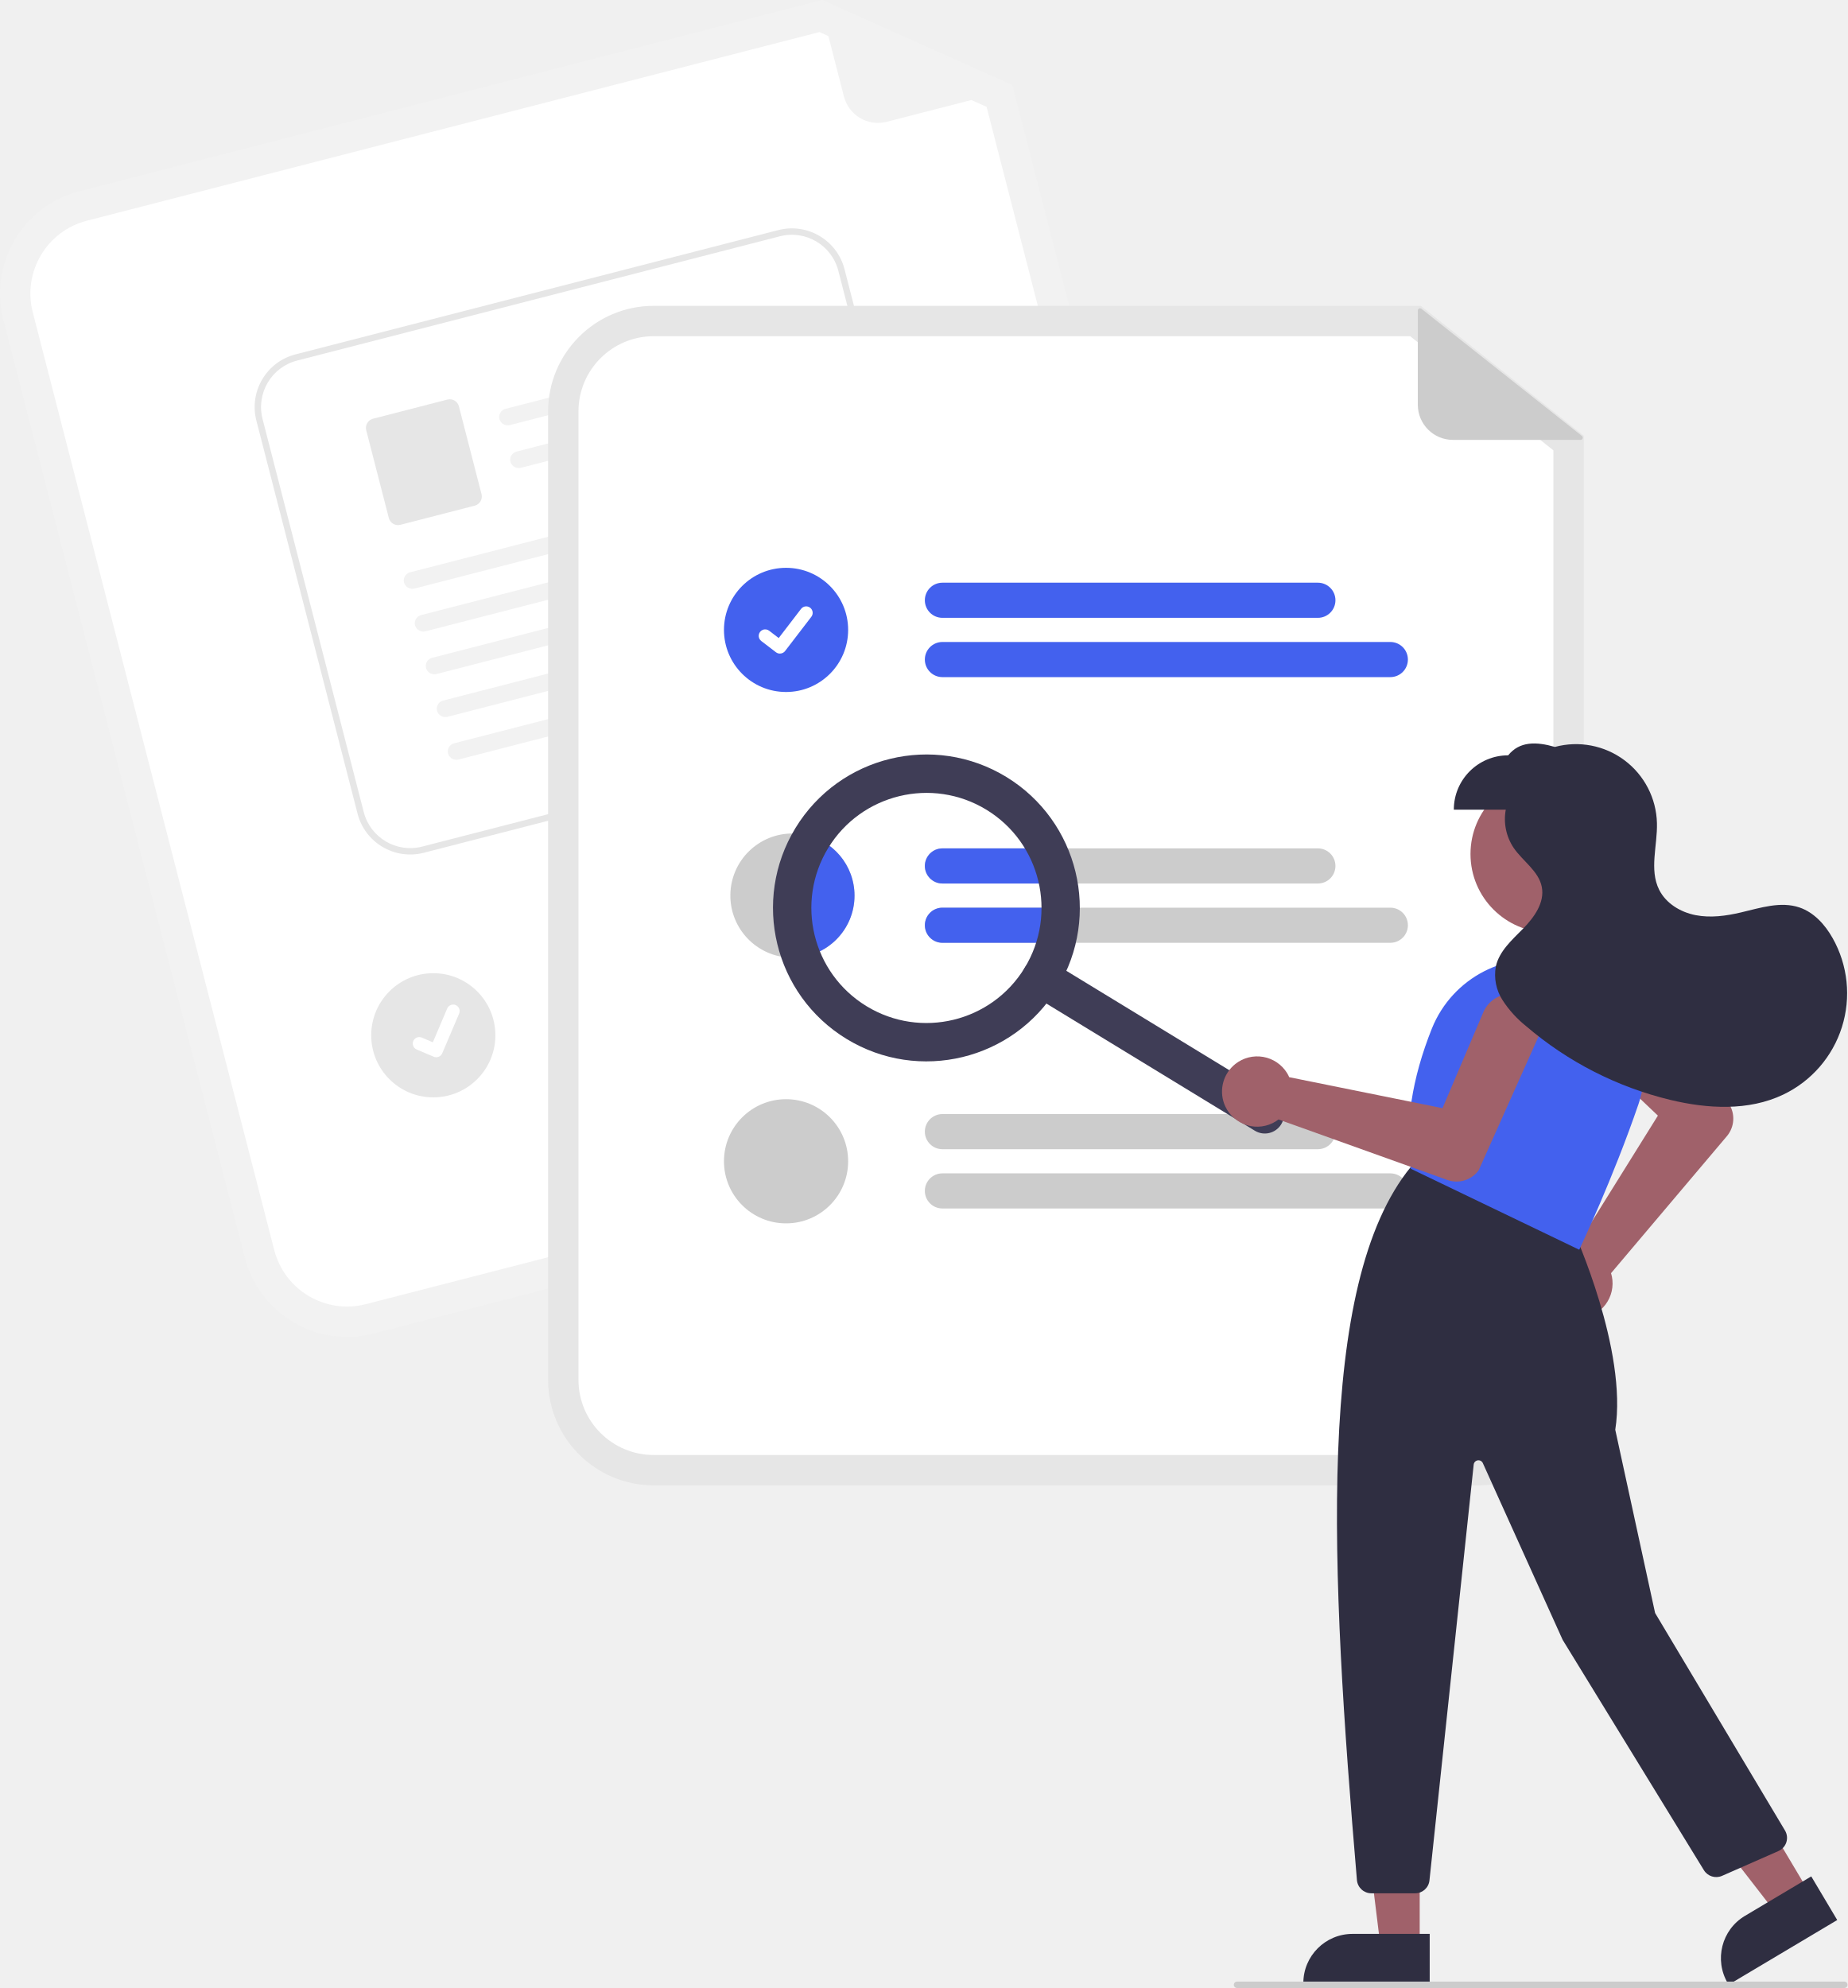
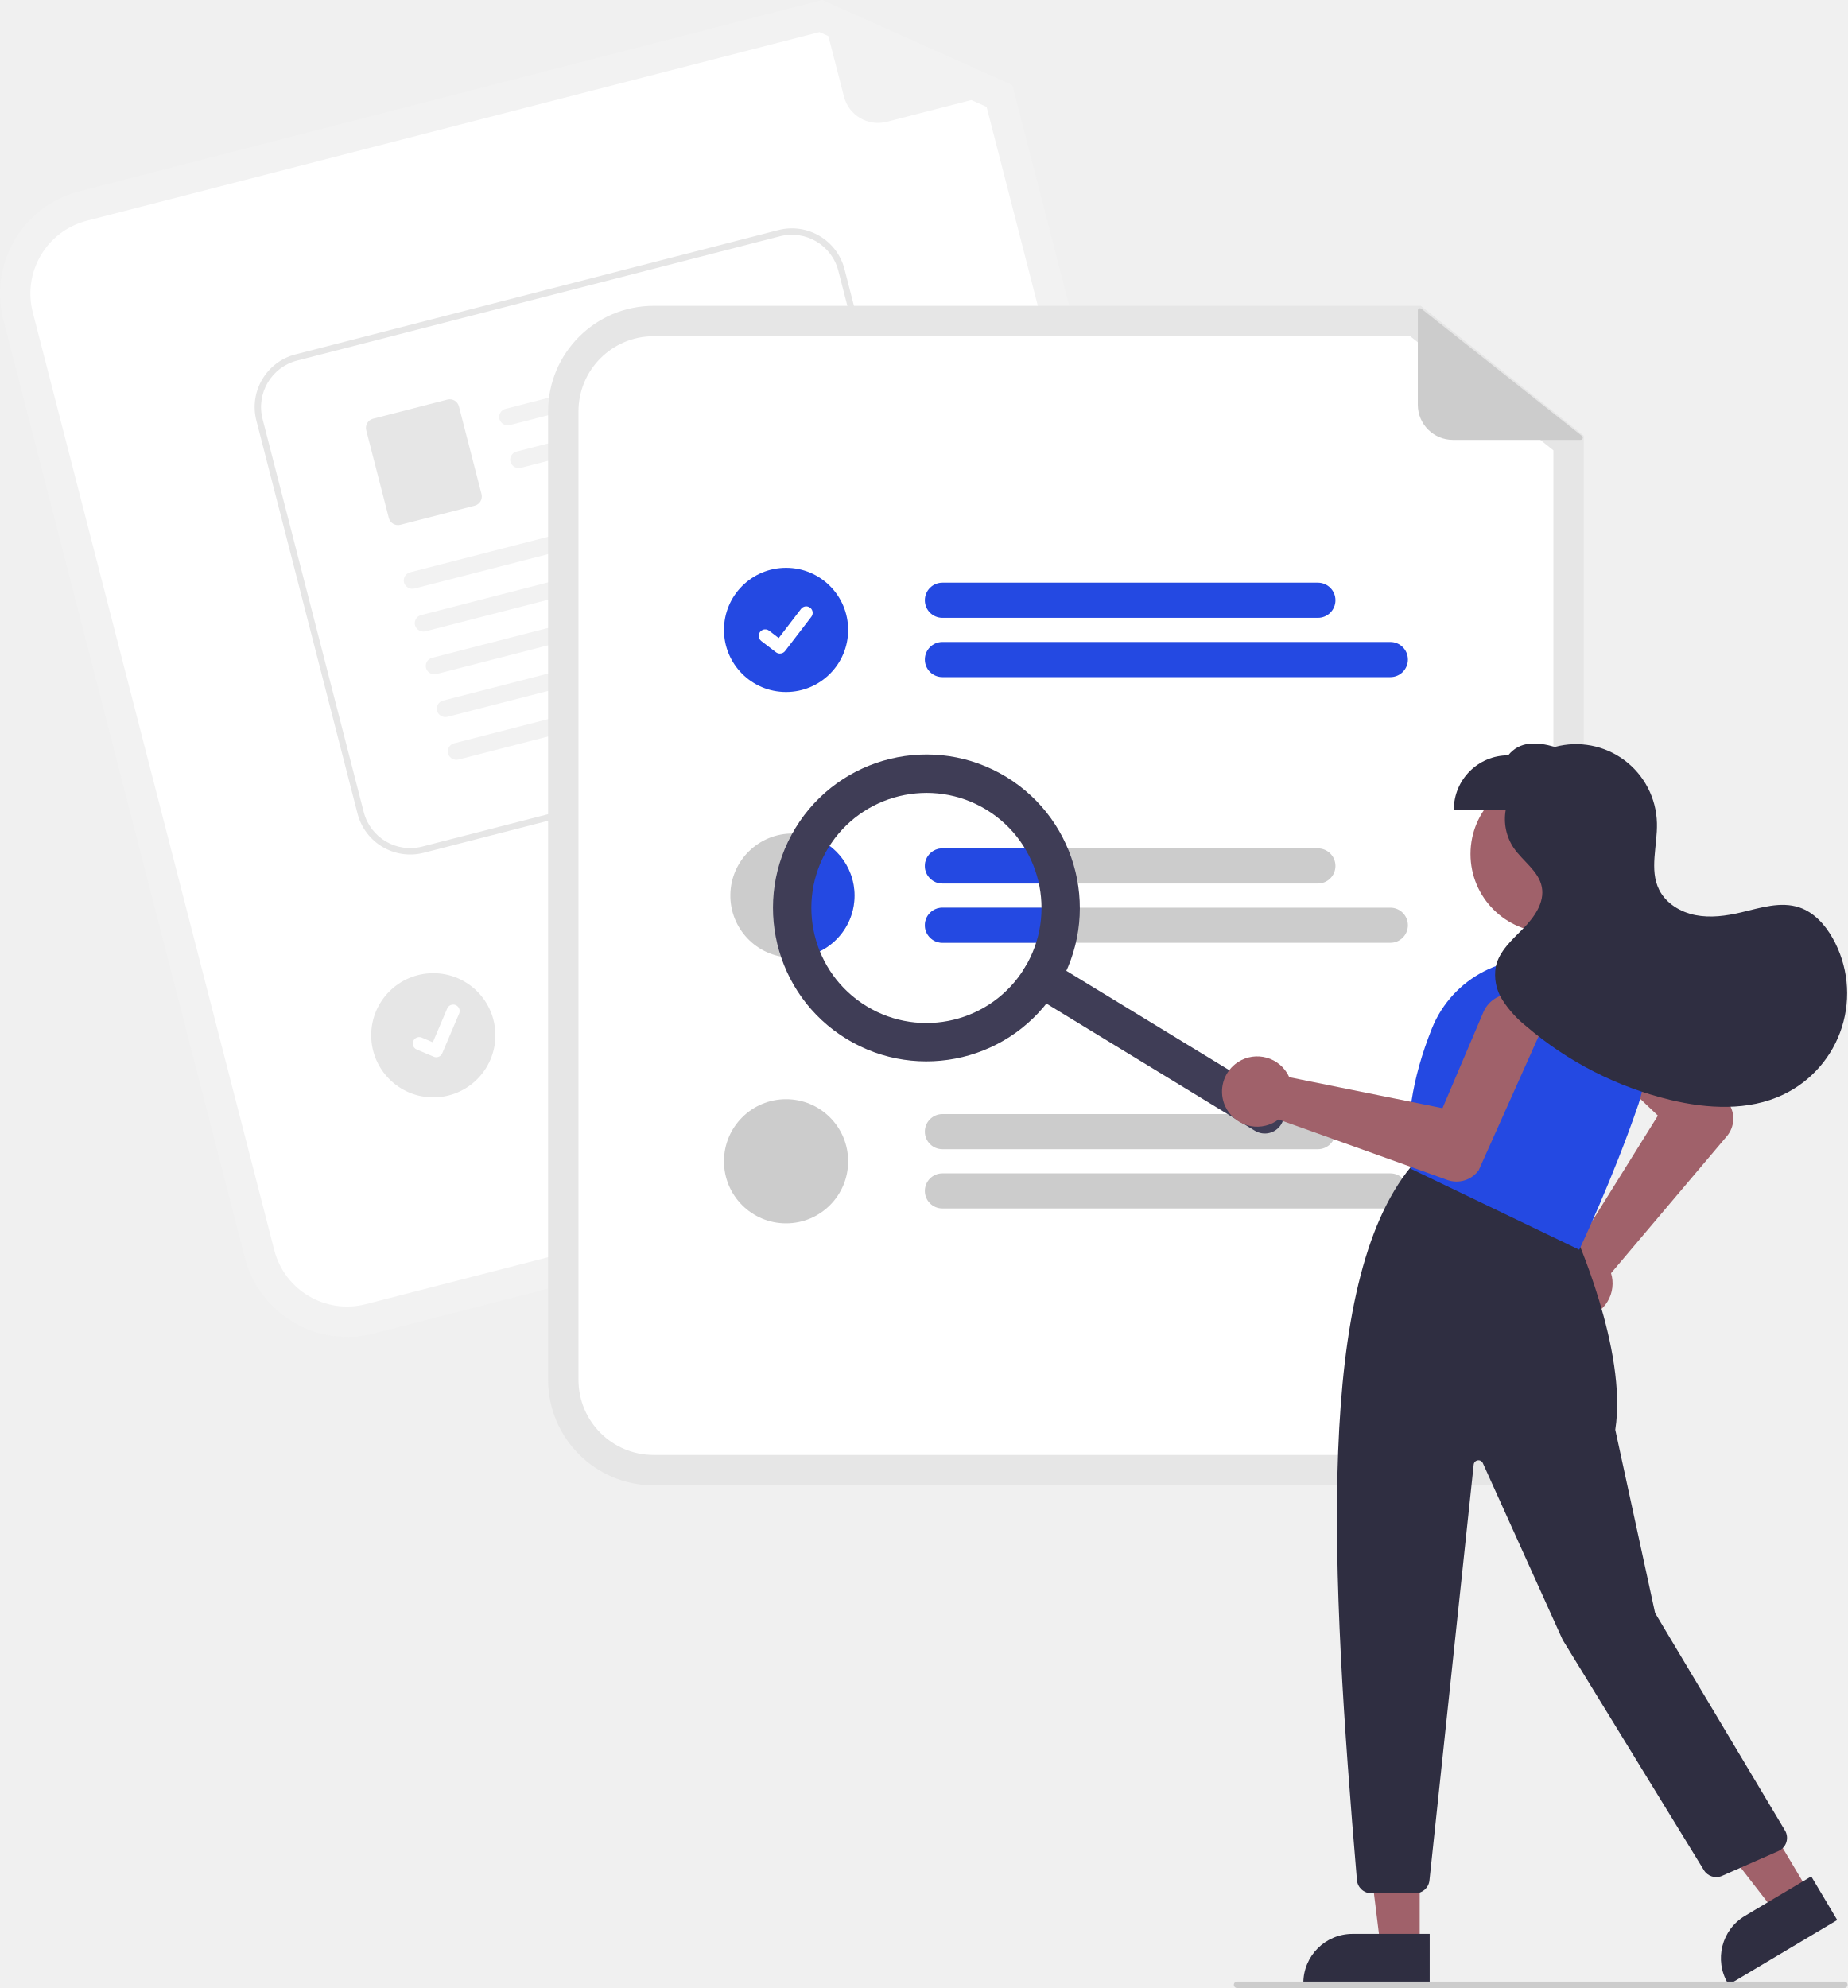
<svg xmlns="http://www.w3.org/2000/svg" data-name="Layer 1" width="578.001" height="621.926" viewBox="0 0 578.001 621.926">
  <path d="M677.642,491.897l-249.849,64.339a33.037,33.037,0,0,1-40.187-23.728L312.046,239.081a33.037,33.037,0,0,1,23.728-40.187l232.444-59.857L627.712,165.671l73.658,286.039A33.037,33.037,0,0,1,677.642,491.897Z" transform="translate(-310.9993 -139.0372)" fill="#f2f2f2" />
  <path d="M338.143,208.094a23.527,23.527,0,0,0-16.897,28.618l75.561,293.427a23.527,23.527,0,0,0,28.618,16.897l249.849-64.339a23.527,23.527,0,0,0,16.897-28.618l-72.517-281.607-52.285-23.406Z" transform="translate(-310.9993 -139.0372)" fill="#fff" />
  <path d="M627.077,167.185l-38.667,9.957a10.991,10.991,0,0,1-13.384-7.903L567.671,140.68a.687.687,0,0,1,.944-.799l58.57,26.011A.687.687,0,0,1,627.077,167.185Z" transform="translate(-310.9993 -139.0372)" fill="#f2f2f2" />
  <path d="M606.734,417.765,492.982,447.058a5.495,5.495,0,0,1-2.741-10.644L603.994,407.122a5.495,5.495,0,1,1,2.741,10.644Z" transform="translate(-310.9993 -139.0372)" fill="#ccc" />
  <path d="M633.312,430.073l-135.705,34.946A5.495,5.495,0,0,1,494.866,454.375l135.705-34.946a5.495,5.495,0,0,1,2.741,10.644Z" transform="translate(-310.9993 -139.0372)" fill="#ccc" />
  <circle id="a597741b-ffcf-4aba-98b0-6652ef5d57c9" data-name="Ellipse 44" cx="135.555" cy="323.878" r="19.423" fill="#e6e6e6" />
  <path d="M594.639,366.934,443.564,405.823A17.019,17.019,0,0,1,422.863,393.597l-31.66-122.99a17.019,17.019,0,0,1,12.225-20.701l151.075-38.889a17.019,17.019,0,0,1,20.701,12.225l31.66,122.99A17.019,17.019,0,0,1,594.639,366.934Z" transform="translate(-310.9993 -139.0372)" fill="#fff" />
  <path d="M594.639,366.934,443.564,405.823A17.019,17.019,0,0,1,422.863,393.597l-31.66-122.99a17.019,17.019,0,0,1,12.225-20.701l151.075-38.889a17.019,17.019,0,0,1,20.701,12.225l31.66,122.99A17.019,17.019,0,0,1,594.639,366.934ZM403.927,251.842a15.017,15.017,0,0,0-10.787,18.266l31.66,122.99a15.017,15.017,0,0,0,18.266,10.787l151.075-38.889a15.017,15.017,0,0,0,10.787-18.266L573.268,223.74a15.017,15.017,0,0,0-18.266-10.787Z" transform="translate(-310.9993 -139.0372)" fill="#e6e6e6" />
  <path id="b056fd3f-f1a0-44f0-b006-deff0bee637d-797" data-name="Path 411" d="M546.839,252.371l-76.246,19.627a2.731,2.731,0,0,1-3.308-1.719,2.631,2.631,0,0,1,1.853-3.339l77.613-19.979c3.135,1.589,2.31,4.838.087,5.41Z" transform="translate(-310.9993 -139.0372)" fill="#f2f2f2" />
  <path id="f1ea6668-a825-428d-96fe-a2c4e1b5a672-798" data-name="Path 412" d="M550.282,265.745l-76.246,19.627A2.731,2.731,0,0,1,470.728,283.653a2.631,2.631,0,0,1,1.853-3.339l77.613-19.979c3.135,1.589,2.31,4.838.087,5.41Z" transform="translate(-310.9993 -139.0372)" fill="#f2f2f2" />
  <path id="ee9aa382-a9c9-40d0-8ed3-22ec2dd616d6-799" data-name="Path 413" d="M459.514,297.229l-23.269,5.99a2.962,2.962,0,0,1-3.603-2.128l-7.069-27.46a2.962,2.962,0,0,1,2.128-3.603l23.269-5.99a2.963,2.963,0,0,1,3.603,2.128l7.069,27.46a2.962,2.962,0,0,1-2.128,3.603Z" transform="translate(-310.9993 -139.0372)" fill="#e6e6e6" />
  <path id="be954d2b-d8b8-4d26-80a0-a319e99a4b10-800" data-name="Path 414" d="M557.109,293.185,440.744,323.139a2.731,2.731,0,0,1-3.308-1.719,2.631,2.631,0,0,1,1.853-3.339L557.022,287.775c3.135,1.589,2.31,4.838.087,5.41Z" transform="translate(-310.9993 -139.0372)" fill="#f2f2f2" />
  <path id="baaae9e4-1b4d-40c2-8a9d-f2abb078b489-801" data-name="Path 415" d="M560.553,306.563,444.188,336.517a2.731,2.731,0,0,1-3.308-1.719,2.631,2.631,0,0,1,1.853-3.339l117.733-30.306c3.135,1.589,2.31,4.838.087,5.41Z" transform="translate(-310.9993 -139.0372)" fill="#f2f2f2" />
  <path id="a91bf4c9-37f6-4391-92ed-1882bd0ce21c-802" data-name="Path 416" d="M563.994,319.932,447.63,349.886a2.731,2.731,0,0,1-3.308-1.719,2.631,2.631,0,0,1,1.853-3.339l117.733-30.306c3.135,1.589,2.31,4.838.087,5.41Z" transform="translate(-310.9993 -139.0372)" fill="#f2f2f2" />
  <path id="efb98e07-468b-4c85-9a64-ee4cc5493d6f-803" data-name="Path 417" d="M567.438,333.309,451.073,363.263a2.731,2.731,0,0,1-3.308-1.719,2.631,2.631,0,0,1,1.853-3.339L567.351,327.899c3.135,1.589,2.31,4.838.087,5.41Z" transform="translate(-310.9993 -139.0372)" fill="#f2f2f2" />
  <path id="aeb1db98-32e5-40b8-ab89-fdad6a3263dc-804" data-name="Path 418" d="M570.879,346.679,454.515,376.633a2.731,2.731,0,0,1-3.308-1.719,2.631,2.631,0,0,1,1.853-3.339l117.733-30.306c3.135,1.589,2.31,4.838.087,5.41Z" transform="translate(-310.9993 -139.0372)" fill="#f2f2f2" />
  <path id="be265de5-288f-49a7-867d-c42e7cdbf4db-805" data-name="Path 395" d="M447.987,469.723a2.014,2.014,0,0,1-1.274-.088l-.025-.01L441.397,467.382a2.029,2.029,0,1,1,1.587-3.734l3.429,1.458,4.493-10.569a2.028,2.028,0,0,1,2.659-1.073l.001 0-.027.069.028-.069a2.03,2.03,0,0,1,1.072,2.66l-5.286,12.427a2.029,2.029,0,0,1-1.365,1.168Z" transform="translate(-310.9993 -139.0372)" fill="#fff" />
  <path d="M773.475,603.715h-258a33.037,33.037,0,0,1-33-33v-303a33.037,33.037,0,0,1,33-33H755.501l50.973,40.629V570.715A33.037,33.037,0,0,1,773.475,603.715Z" transform="translate(-310.9993 -139.0372)" fill="#e6e6e6" />
  <path d="M515.474,244.215a23.527,23.527,0,0,0-23.5,23.5v303a23.527,23.527,0,0,0,23.5,23.5h258a23.527,23.527,0,0,0,23.5-23.5V279.92l-44.796-35.706Z" transform="translate(-310.9993 -139.0372)" fill="#fff" />
-   <path d="M723.294,332.319H605.83a5.495,5.495,0,0,1,0-10.991H723.294a5.495,5.495,0,1,1,0,10.991Z" transform="translate(-310.9993 -139.0372)" fill="#4361ee" />
-   <path d="M745.962,350.866H605.83a5.495,5.495,0,0,1,0-10.991H745.962a5.495,5.495,0,1,1,0,10.991Z" transform="translate(-310.9993 -139.0372)" fill="#4361ee" />
+   <path d="M723.294,332.319H605.83a5.495,5.495,0,0,1,0-10.991H723.294a5.495,5.495,0,1,1,0,10.991Z" transform="translate(-310.9993 -139.0372)" fill="#2449E2" />
+   <path d="M745.962,350.866H605.83a5.495,5.495,0,0,1,0-10.991H745.962a5.495,5.495,0,1,1,0,10.991Z" transform="translate(-310.9993 -139.0372)" fill="#2449E2" />
  <path d="M723.294,404.443h-117.46a5.495,5.495,0,1,0,0,10.99h117.46a5.495,5.495,0,0,0,0-10.99Z" transform="translate(-310.9993 -139.0372)" fill="#ccc" />
  <path d="M745.964,422.993H605.834a5.495,5.495,0,1,0,0,10.99H745.964a5.495,5.495,0,0,0,0-10.99Z" transform="translate(-310.9993 -139.0372)" fill="#ccc" />
  <path d="M723.294,498.554H605.83a5.495,5.495,0,0,1,0-10.991H723.294a5.495,5.495,0,1,1,0,10.991Z" transform="translate(-310.9993 -139.0372)" fill="#ccc" />
  <path d="M745.962,517.101H605.83a5.495,5.495,0,0,1,0-10.991H745.962a5.495,5.495,0,1,1,0,10.991Z" transform="translate(-310.9993 -139.0372)" fill="#ccc" />
-   <circle id="abdb8e2f-a218-463c-85f4-c869fef49971" data-name="Ellipse 44" cx="245.916" cy="197.06" r="19.423" fill="#4361ee" />
+   <circle id="abdb8e2f-a218-463c-85f4-c869fef49971" data-name="Ellipse 44" cx="245.916" cy="197.06" r="19.423" fill="#2449E2" />
  <path id="ba7dbbd6-0052-44b1-a552-47a8298b8d3e-806" data-name="Path 395" d="M554.99,343.506a2.014,2.014,0,0,1-1.212-.403l-.022-.016-4.565-3.492a2.029,2.029,0,1,1,2.468-3.22l2.957,2.267,6.987-9.115a2.028,2.028,0,0,1,2.843-.376l.001 0-.043.06.045-.06a2.03,2.03,0,0,1,.375,2.843l-8.218,10.716a2.029,2.029,0,0,1-1.613.791Z" transform="translate(-310.9993 -139.0372)" fill="#fff" />
  <path d="M578.334,419.213a19.423,19.423,0,0,1-19.42,19.43,4.176,4.176,0,0,1-.5-.02,19.422,19.422,0,1,1,19.92-19.41Z" transform="translate(-310.9993 -139.0372)" fill="#ccc" />
  <circle id="e4a71040-498e-4958-ad41-c2d79154b8f7" data-name="Ellipse 44" cx="245.916" cy="363.295" r="19.423" fill="#ccc" />
  <path d="M805.482,276.651h-39.929a10.991,10.991,0,0,1-10.991-10.991v-29.491a.687.687,0,0,1,1.113-.538l50.233,39.795A.687.687,0,0,1,805.482,276.651Z" transform="translate(-310.9993 -139.0372)" fill="#ccc" />
-   <path d="M578.334,419.213a19.423,19.423,0,0,1-19.42,19.43,4.176,4.176,0,0,1-.5-.02,42.051,42.051,0,0,1,3.77-38.56A19.433,19.433,0,0,1,578.334,419.213Z" transform="translate(-310.9993 -139.0372)" fill="#4361ee" />
-   <path d="M600.334,409.943a5.51,5.51,0,0,1,5.5-5.5h29.27a41.573,41.573,0,0,1,3.61,10.99H605.834A5.501,5.501,0,0,1,600.334,409.943Z" transform="translate(-310.9993 -139.0372)" fill="#4361ee" />
-   <path d="M639.394,422.993a41.924,41.924,0,0,1-1.46,10.99h-32.1a5.495,5.495,0,1,1,0-10.99Z" transform="translate(-310.9993 -139.0372)" fill="#4361ee" />
+   <path d="M578.334,419.213a19.423,19.423,0,0,1-19.42,19.43,4.176,4.176,0,0,1-.5-.02,42.051,42.051,0,0,1,3.77-38.56A19.433,19.433,0,0,1,578.334,419.213Z" transform="translate(-310.9993 -139.0372)" fill="#2449E2" />
+   <path d="M600.334,409.943a5.51,5.51,0,0,1,5.5-5.5h29.27a41.573,41.573,0,0,1,3.61,10.99H605.834A5.501,5.501,0,0,1,600.334,409.943Z" transform="translate(-310.9993 -139.0372)" fill="#2449E2" />
+   <path d="M639.394,422.993a41.924,41.924,0,0,1-1.46,10.99h-32.1a5.495,5.495,0,1,1,0-10.99Z" transform="translate(-310.9993 -139.0372)" fill="#2449E2" />
  <path d="M711.816,490.77a6,6,0,0,1-8.247,1.998l-70.005-42.7a6,6,0,0,1,6.249-10.245l70.005,42.7A6,6,0,0,1,711.816,490.77Z" transform="translate(-310.9993 -139.0372)" fill="#3f3d56" />
  <path d="M641.811,448.07a48,48,0,1,1-15.983-65.974A48.054,48.054,0,0,1,641.811,448.07Zm-71.712-43.742a36,36,0,1,0,49.48-11.987A36.041,36.041,0,0,0,570.099,404.328Z" transform="translate(-310.9993 -139.0372)" fill="#3f3d56" />
  <circle cx="484.603" cy="267.173" r="24.561" fill="#a0616a" />
  <path d="M794.015,543.901a11.002,11.002,0,0,1,8.323-14.151,10.468,10.468,0,0,1,1.459-.18l25.872-41.523L806.036,465.58a9.432,9.432,0,1,1,13.121-13.553L851.786,484.201l.066.08a8.545,8.545,0,0,1-.594,10.185l-36.25,42.873a10.301,10.301,0,0,1,.27,1.046,11.003,11.003,0,0,1-9.875,13.116q-.468.041-.932.041A11.037,11.037,0,0,1,794.015,543.901Z" transform="translate(-310.9993 -139.0372)" fill="#a0616a" />
  <polygon points="444.151 609.001 431.891 609 426.059 561.712 444.153 561.713 444.151 609.001" fill="#a0616a" />
  <path d="M758.277,759.922l-39.531-.001v-.5a15.386,15.386,0,0,1,15.386-15.386h.001l24.144.001Z" transform="translate(-310.9993 -139.0372)" fill="#2f2e41" />
  <polygon points="566.007 592.05 555.473 598.322 526.268 560.676 541.815 551.419 566.007 592.05" fill="#a0616a" />
  <path d="M885.772,739.699l-33.966,20.223-.256-.43a15.386,15.386,0,0,1,5.348-21.092l.001-.001,20.745-12.352Z" transform="translate(-310.9993 -139.0372)" fill="#2f2e41" />
  <path d="M735.512,727.213c-8.213-96.706-13.099-186.545,16.924-223.193l.232-.284,50.526,20.211.083.181c.17.371,16.974,37.333,13.054,62.194L828.794,643.649l40.636,68.041A4.501,4.501,0,0,1,867.379,718.118l-17.659,7.77a4.521,4.521,0,0,1-5.648-1.766l-44.204-72.08-24.968-55.286a1.5,1.5,0,0,0-2.859.459L758.201,727.311a4.492,4.492,0,0,1-4.475,4.024H739.998A4.53,4.53,0,0,1,735.512,727.213Z" transform="translate(-310.9993 -139.0372)" fill="#2f2e41" />
-   <path d="M752.606,504.786l-.241-.115-.038-.265c-1.887-13.21.347-27.888,6.64-43.625a34.636,34.636,0,0,1,40.202-20.743h0a34.594,34.594,0,0,1,22.061,16.964,34.221,34.221,0,0,1,2.373,27.425c-7.934,23.2-18.226,44.907-18.329,45.124l-.216.453Z" transform="translate(-310.9993 -139.0372)" fill="#4361ee" />
+   <path d="M752.606,504.786l-.241-.115-.038-.265c-1.887-13.21.347-27.888,6.64-43.625a34.636,34.636,0,0,1,40.202-20.743h0a34.594,34.594,0,0,1,22.061,16.964,34.221,34.221,0,0,1,2.373,27.425c-7.934,23.2-18.226,44.907-18.329,45.124l-.216.453Z" transform="translate(-310.9993 -139.0372)" fill="#2449E2" />
  <path d="M697.48,471.883A11.002,11.002,0,0,1,713.65,474.722a10.469,10.469,0,0,1,.679,1.304l47.954,9.692,12.768-30.004a9.432,9.432,0,1,1,17.289,7.544l-18.71,41.83-.052.09a8.545,8.545,0,0,1-9.748,3.01L710.978,489.247a10.303,10.303,0,0,1-.885.619,11.003,11.003,0,0,1-15.744-4.657q-.202-.424-.365-.859A11.037,11.037,0,0,1,697.48,471.883Z" transform="translate(-310.9993 -139.0372)" fill="#a0616a" />
  <path d="M884.331,432.512c-2.366-4.192-5.812-8.031-10.369-9.581-5.885-2.001-12.257.13-18.307,1.552-4.662,1.096-9.532,1.767-14.23.842-4.698-.925-9.23-3.659-11.368-7.944-3.145-6.304-.496-13.821-.687-20.863a25.334,25.334,0,0,0-31.923-23.811c-5.793-1.672-11.039-1.827-14.623,2.627a17,17,0,0,0-17,17h16.255a16.15,16.15,0,0,0,2.454,11.931c2.87,4.216,7.859,7.266,8.82,12.274.931,4.854-2.368,9.459-5.829,12.987-3.46,3.528-7.475,7.024-8.556,11.846a14.689,14.689,0,0,0,2.104,10.565,34.403,34.403,0,0,0,7.386,8.136,108.402,108.402,0,0,0,45.038,23.04c11.704,2.818,24.506,3.548,35.371-1.635a35.126,35.126,0,0,0,15.465-48.967Z" transform="translate(-310.9993 -139.0372)" fill="#2f2e41" />
  <path d="M888.001,760.963h-190a1,1,0,0,1,0-2h190a1,1,0,0,1,0,2Z" transform="translate(-310.9993 -139.0372)" fill="#ccc" />
</svg>
